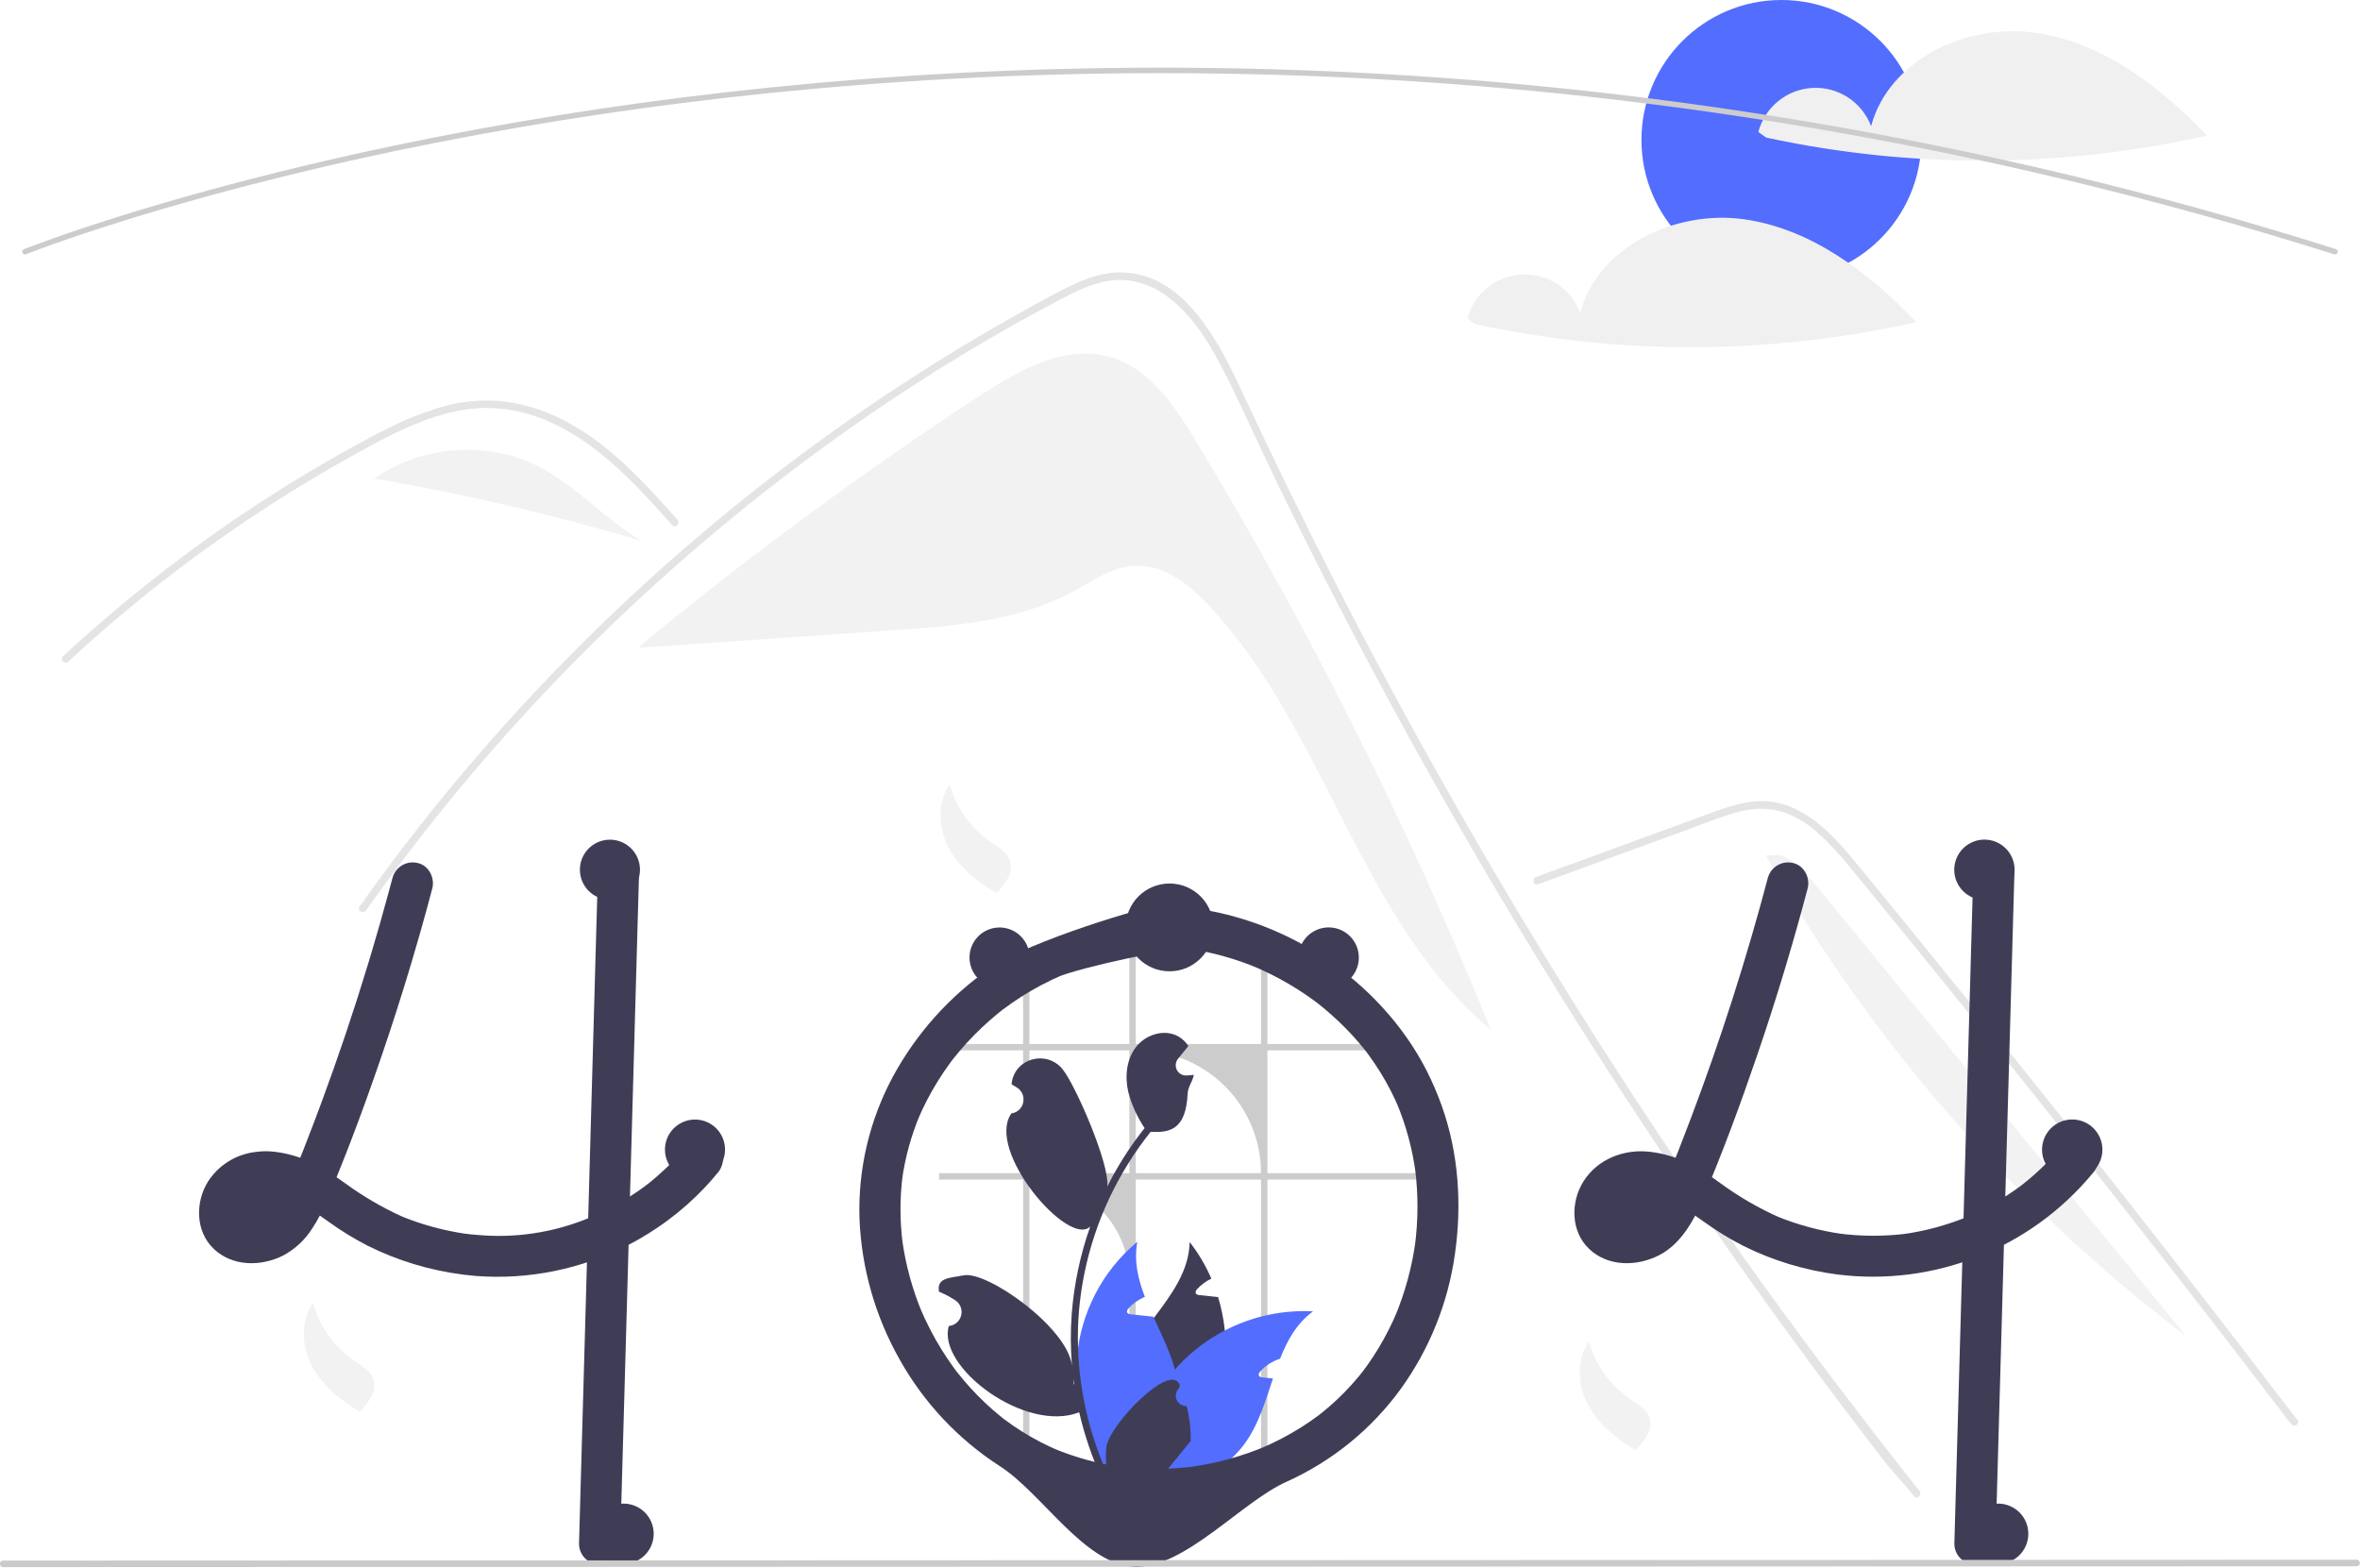
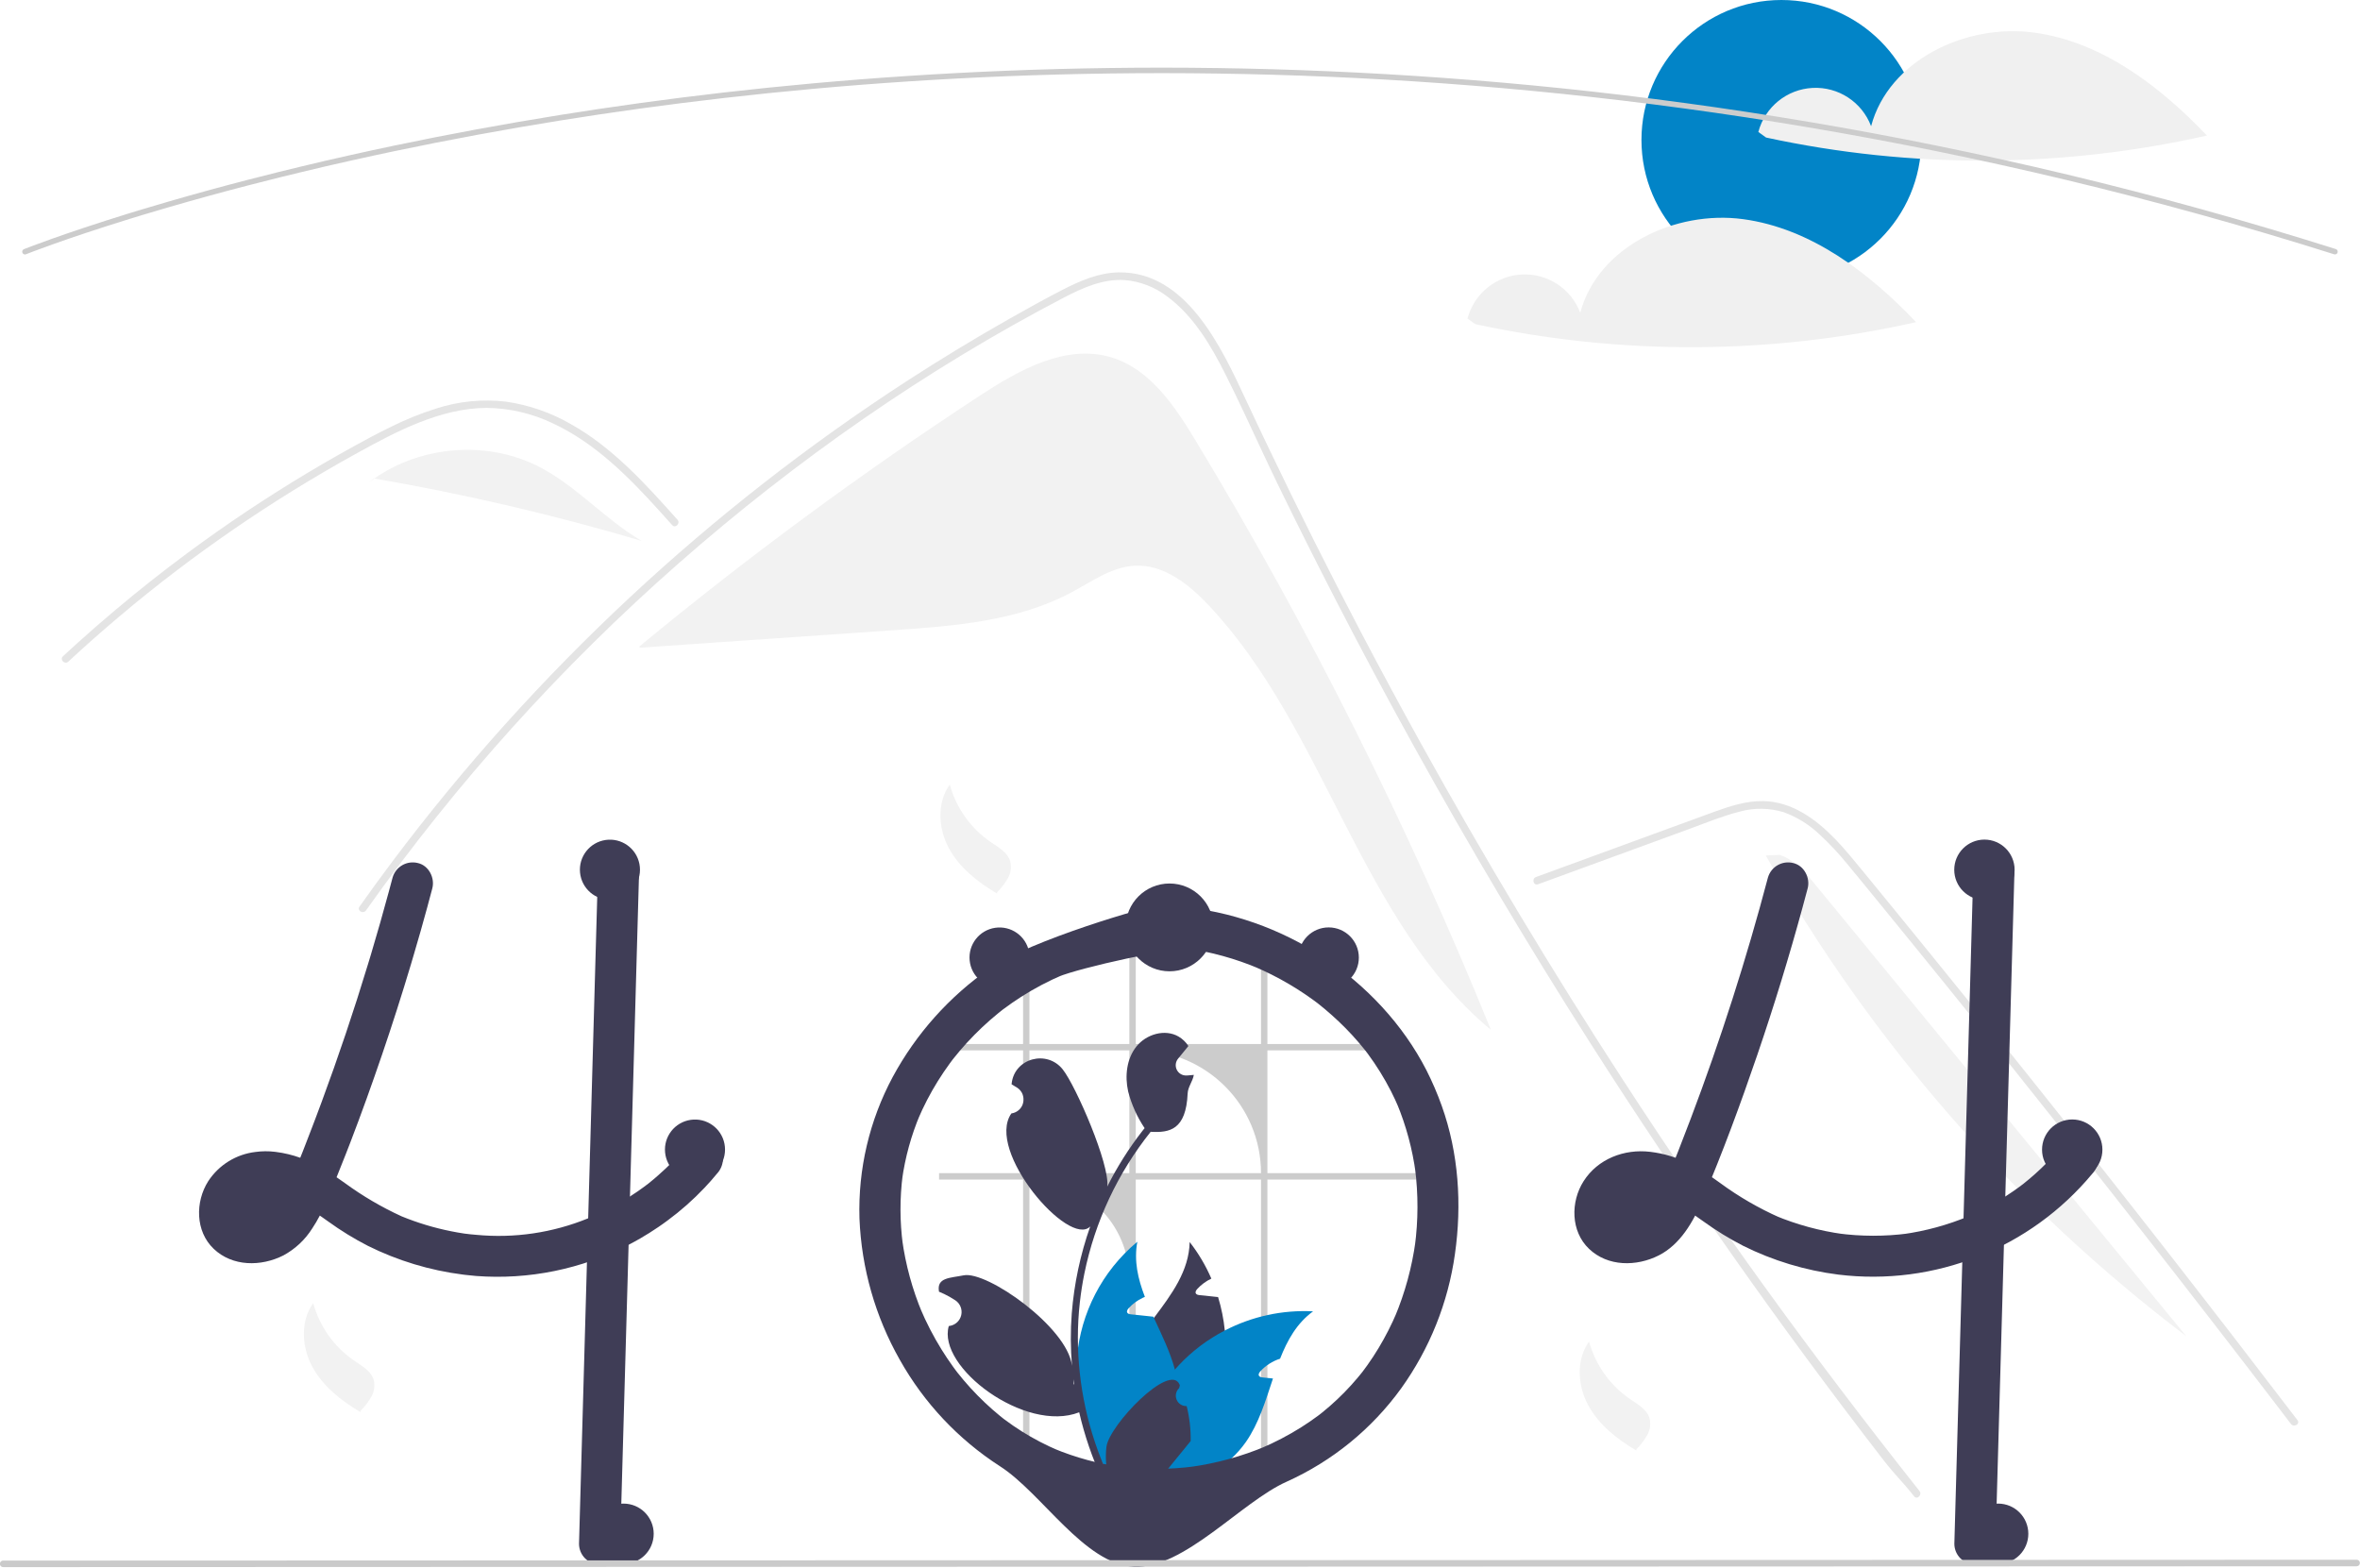
<svg xmlns="http://www.w3.org/2000/svg" data-name="Layer 1" width="860.131" height="571.148" viewBox="0 0 860.131 571.148">
  <path d="M605.67,324.953c-7.669-12.684-16.757-26.228-30.99-30.37-16.482-4.796-33.413,4.732-47.775,14.135a1392.157,1392.157,0,0,0-123.893,91.283l.043.492q46.226-3.188,92.451-6.376c22.265-1.535,45.296-3.283,64.972-13.816,7.467-3.997,14.745-9.336,23.206-9.708,10.512-.462,19.677,6.879,26.88,14.549,42.607,45.371,54.937,114.754,102.738,154.616A1516.995,1516.995,0,0,0,605.67,324.953Z" transform="translate(-169.9343 -164.426)" fill="#f2f2f2" />
  <path d="M867.571,709.781c-4.712-5.95-6.637-7.343-11.285-13.348q-56.764-73.416-106.708-151.792-33.924-53.23-64.483-108.504-14.549-26.278-28.3-52.969-10.67-20.695-20.865-41.638c-1.944-3.988-3.832-7.994-5.711-12.009-4.428-9.442-8.773-18.93-13.439-28.244-5.317-10.616-11.789-21.745-21.553-28.877a29.405,29.405,0,0,0-15.319-5.895c-7.948-.513-15.282,2.769-22.176,6.353-50.439,26.301-97.659,59.276-140.37,96.798A730.778,730.778,0,0,0,303.322,496.247c-1.008,1.439-3.392.064-2.374-1.384q6.009-8.498,12.257-16.813A734.817,734.817,0,0,1,500.805,303.064q18.248-11.826,37.183-22.542c6.362-3.603,12.752-7.16,19.251-10.497,6.371-3.273,13.137-6.215,20.416-6.325,24.77-.385,37.595,27.667,46.405,46.542q4.153,8.911,8.406,17.766,16.075,33.621,33.387,66.628,10.685,20.379,21.837,40.52,34.707,62.718,73.779,122.897c34.506,53.143,68.737,100.089,108.046,149.785C870.596,709.213,868.662,711.175,867.571,709.781Z" transform="translate(-169.9343 -164.426)" fill="#e4e4e4" />
  <path d="M414.916,355.804c-1.439-1.604-2.869-3.209-4.318-4.813-11.422-12.633-23.679-25.118-39.364-32.361a57.11,57.11,0,0,0-23.927-5.546c-8.562.028-16.932,2.273-24.843,5.418-3.74,1.494-7.398,3.19-11.001,4.996-4.116,2.072-8.159,4.281-12.183,6.509q-11.331,6.27-22.368,13.091-21.961,13.572-42.546,29.216-10.671,8.113-20.902,16.758-9.516,8.031-18.646,16.492c-1.302,1.201-3.245-.743-1.944-1.943,1.604-1.494,3.227-2.979,4.85-4.446q6.875-6.215,13.971-12.193,12.939-10.918,26.549-20.993,21.163-15.676,43.783-29.225,11.304-6.765,22.918-12.963c2.338-1.247,4.703-2.466,7.096-3.621a113.116,113.116,0,0,1,16.868-6.866,60.006,60.006,0,0,1,25.476-2.503,66.327,66.327,0,0,1,23.505,8.131c15.401,8.608,27.346,21.919,38.97,34.909C418.033,355.171,416.099,357.124,414.916,355.804Z" transform="translate(-169.9343 -164.426)" fill="#e4e4e4" />
  <path d="M730.477,486.711l36.905-13.498,18.323-6.702c5.968-2.183,11.921-4.667,18.09-6.23a28.539,28.539,0,0,1,16.374.209,37.738,37.738,0,0,1,12.771,7.917,103.64,103.64,0,0,1,10.475,11.186c3.989,4.794,7.92,9.639,11.868,14.467q24.441,29.891,48.563,60.041,24.121,30.15,47.92,60.556,23.857,30.48,47.385,61.216,2.882,3.765,5.76,7.534c1.06,1.388,3.449.02,2.375-1.388Q983.582,650.974,959.549,620.184q-24.092-30.864-48.516-61.466-24.424-30.601-49.179-60.937-6.167-7.558-12.354-15.099c-3.48-4.241-6.92-8.527-10.736-12.474-7.005-7.245-15.758-13.648-26.234-13.822-6.16-.102-12.121,1.852-17.844,3.923-6.17,2.232-12.325,4.506-18.486,6.759l-37.163,13.592-9.291,3.398c-1.649.603-.937,3.262.731,2.652Z" transform="translate(-169.9343 -164.426)" fill="#e4e4e4" />
  <path d="M366.377,334.526c-18.754-9.639-42.771-7.751-60.005,4.291a855.847,855.847,0,0,1,97.371,22.726C390.46,353.759,380.07,341.563,366.377,334.526Z" transform="translate(-169.9343 -164.426)" fill="#f2f2f2" />
  <path d="M306.188,338.784l-3.61,2.935c1.221-1.027,2.491-1.99,3.795-2.901C306.311,338.807,306.249,338.795,306.188,338.784Z" transform="translate(-169.9343 -164.426)" fill="#f2f2f2" />
  <path d="M831.549,486.846c-3.633-4.422-7.56-9.052-12.994-10.848l-5.073.2A575.436,575.436,0,0,0,966.749,651.418Q899.149,569.132,831.549,486.846Z" transform="translate(-169.9343 -164.426)" fill="#f2f2f2" />
  <path d="M516.084,450.367A37.481,37.481,0,0,0,531.015,471.325c2.82,1.92,6.157,3.762,7.122,7.035a8.379,8.379,0,0,1-.874,6.15,24.884,24.884,0,0,1-3.861,5.041l-.137.512c-6.998-4.147-13.656-9.393-17.522-16.551s-4.406-16.539.341-23.145" transform="translate(-169.9343 -164.426)" fill="#f2f2f2" />
  <path d="M749.084,653.367A37.481,37.481,0,0,0,764.015,674.325c2.82,1.92,6.157,3.762,7.122,7.035a8.379,8.379,0,0,1-.874,6.15,24.884,24.884,0,0,1-3.861,5.041l-.137.512c-6.998-4.147-13.656-9.393-17.522-16.551s-4.406-16.539.341-23.145" transform="translate(-169.9343 -164.426)" fill="#f2f2f2" />
  <path d="M284.084,639.367A37.481,37.481,0,0,0,299.015,660.325c2.82,1.92,6.157,3.762,7.122,7.035a8.379,8.379,0,0,1-.874,6.15,24.884,24.884,0,0,1-3.861,5.041l-.137.512c-6.998-4.147-13.656-9.393-17.522-16.551s-4.406-16.539.341-23.145" transform="translate(-169.9343 -164.426)" fill="#f2f2f2" />
-   <circle cx="649.249" cy="51" r="51" fill="#536dfe" />
+   <circle cx="649.249" cy="51" r="51" fill="#0284c7" />
  <path d="M911.219,176.296c-24.717-3.341-52.935,10.019-59.341,34.124a21.597,21.597,0,0,0-41.094,2.109l2.83,2.027a372.275,372.275,0,0,0,160.659-.726C957.079,195.76,935.935,179.637,911.219,176.296Z" transform="translate(-169.9343 -164.426)" fill="#f0f0f0" />
  <path d="M805.219,244.296c-24.717-3.341-52.935,10.019-59.341,34.124a21.597,21.597,0,0,0-41.094,2.109l2.83,2.027a372.275,372.275,0,0,0,160.659-.726C851.079,263.76,829.935,247.637,805.219,244.296Z" transform="translate(-169.9343 -164.426)" fill="#f0f0f0" />
  <path d="M1020.946,257.154a.982.982,0,0,1-.302-.047C756.237,173.489,523.199,184.424,374.264,208.321c-20.269,3.251-40.591,7.006-60.404,11.161-5.058,1.06-10.306,2.195-15.597,3.378-6.319,1.407-12.554,2.856-18.532,4.306q-3.873.917-7.595,1.849c-3.758.928-7.572,1.895-11.66,2.957-4.568,1.178-9.209,2.413-13.797,3.672a.442.442,0,0,1-.051.015l0.0.001c-5.183,1.415-10.338,2.871-15.323,4.325-2.698.779-5.304,1.548-7.799,2.307-.279.077-.526.151-.776.228l-.536.163c-.311.095-.617.188-.924.275l-.02.006 0.0.001-.812.252c-.968.293-1.912.579-2.841.864-24.545,7.566-38.038,12.949-38.171,13.002a1,1,0,1,1-.744-1.856c.134-.053,13.693-5.463,38.328-13.058.932-.286,1.879-.572,2.85-.866l.754-.234c.026-.01.052-.018.078-.025.305-.087.61-.18.919-.273l.537-.163c.268-.081.531-.161.801-.235,2.479-.754,5.093-1.524,7.798-2.307,4.987-1.455,10.147-2.911,15.334-4.328.016-.006.033-.01.049-.015v-.001c4.604-1.263,9.263-2.503,13.845-3.685,4.094-1.063,7.915-2.032,11.68-2.962q3.738-.93,7.609-1.853c5.985-1.451,12.233-2.902,18.563-4.312,5.299-1.184,10.556-2.322,15.622-3.383,19.843-4.162,40.198-7.923,60.497-11.179C523.096,182.415,756.467,171.463,1021.246,255.201a1.0 1,0,0,1-.301,1.953Z" transform="translate(-169.9343 -164.426)" fill="#ccc" />
  <path d="M432.923,584.266a6.729,6.729,0,0,0-1.7-2.67,6.43,6.43,0,0,0-.92-.71c-2.61-1.74-6.51-2.13-8.99,0a5.81,5.81,0,0,0-.69.71q-1.11,1.365-2.28,2.67c-1.28,1.46-2.59,2.87-3.96,4.24-.39.38-.78.77-1.18,1.15-.23.23-.46.45-.69.67-.88.84-1.78,1.65-2.69,2.45-.48.43-.96.85-1.45,1.26-.73.61-1.46,1.22-2.2,1.81-.07.05-.14.1-.21.16-.02.01-.03.03-.05.04-.01,0-.02,0-.03.02a.179.179,0,0,0-.07.05c-.22.15-.37.25-.48.34.04-.02.08-.05.12-.07-.18.14-.37.28-.55.42-1.75,1.29-3.54,2.53-5.37,3.69a99.21,99.21,0,0,1-14.22,7.55c-.33.13-.67.27-1.01.4a85.97,85.97,0,0,1-40.85,6.02q-2.13-.165-4.26-.45c-1.64-.24-3.27-.53-4.89-.86a97.932,97.932,0,0,1-18.02-5.44,118.652,118.652,0,0,1-20.66-12.12c-1-.71-2.01-1.42-3.02-2.11,1.15-2.82,2.28-5.64,3.38-8.48.55-1.37,1.08-2.74,1.6-4.12,4.09-10.63,7.93-21.36,11.61-32.13q5.58-16.365,10.53-32.92.51-1.68.99-3.36,2.595-8.745,4.98-17.53c.15-.57.31-1.13.45-1.7q.69-2.52,1.35-5.04c1-3.79-1.26-8.32-5.24-9.23a7.634,7.634,0,0,0-9.22,5.24c-.43,1.62-.86,3.23-1.3,4.85q-3.165,11.745-6.66,23.41-.51,1.68-1.02,3.36-7.71,25.41-16.93,50.31-1.11,3.015-2.25,6.01c-.37.98-.74,1.96-1.12,2.94-.73,1.93-1.48,3.86-2.23,5.79-.43,1.13-.87,2.26-1.31,3.38-.29.71-.57,1.42-.85,2.12a41.809,41.809,0,0,0-8.81-2.12l-.48-.06a27.397,27.397,0,0,0-7.01.06,23.914,23.914,0,0,0-17.24,10.66c-4.77,7.51-4.71,18.25,1.98,24.63,6.89,6.57,17.32,6.52,25.43,2.41a28.351,28.351,0,0,0,10.52-9.86,50.569,50.569,0,0,0,2.74-4.65c.21.14.42.28.63.43.8.56,1.6,1.13,2.39,1.69a111.738,111.738,0,0,0,14.51,8.91,108.359,108.359,0,0,0,34.62,10.47c.27.03.53.07.8.1,1.33.17,2.67.3,4.01.41a103.782,103.782,0,0,0,55.58-11.36q2.175-1.125,4.31-2.36,3.315-1.92,6.48-4.08c1.15-.78,2.27-1.57,3.38-2.4a101.042,101.042,0,0,0,13.51-11.95q2.355-2.475,4.51-5.11a8.061,8.061,0,0,0,2.2-5.3A7.564,7.564,0,0,0,432.923,584.266Zm-165.59,23.82c.21-.15.42-.31.62-.47C267.893,607.766,267.603,607.936,267.333,608.086Zm3.21-3.23c-.23.26-.44.52-.67.78a23.366,23.366,0,0,1-2.25,2.2c-.11.1-.23.2-.35.29a.01.01,0,0,0-.01.01,3.804,3.804,0,0,0-.42.22q-.645.39-1.32.72a17.005,17.005,0,0,1-2.71.75,16.799,16.799,0,0,1-2.13.02h-.02a14.823,14.823,0,0,1-1.45-.4c-.24-.12-.47-.26-.7-.4-.09-.08-.17-.16-.22-.21a2.44,2.44,0,0,1-.27-.29.01.01,0,0,0-.01-.01c-.11-.2-.23-.4-.34-.6a.031.031,0,0,1-.01-.02c-.08-.25-.15-.51-.21-.77a12.511,12.511,0,0,1,.01-1.37,13.467,13.467,0,0,1,.54-1.88,11.068,11.068,0,0,1,.69-1.26c.02-.04.12-.2.23-.38.01-.01.01-.01.01-.02.15-.17.3-.35.46-.51.27-.3.56-.56.85-.83a18.022,18.022,0,0,1,1.75-1.01,19.481,19.481,0,0,1,2.93-.79,24.989,24.989,0,0,1,4.41.04,30.301,30.301,0,0,1,4.1,1.01,36.945,36.945,0,0,1-2.77,4.54C270.623,604.746,270.583,604.806,270.543,604.856Zm-11.12-3.29a2.18,2.18,0,0,1-.31.39A1.409,1.409,0,0,1,259.423,601.566Z" transform="translate(-169.9343 -164.426)" fill="#3f3d56" />
  <path d="M402.863,482.136q-.135,4.71-.27,9.42-.285,10.455-.59,20.92-.315,11.775-.66,23.54-.165,6.075-.34,12.15-.465,16.365-.92,32.72c-.03,1.13-.07,2.25-.1,3.38q-.225,8.115-.45,16.23-.255,8.805-.5,17.61-.18,6.6-.37,13.21-1.35,47.895-2.7,95.79a7.648,7.648,0,0,1-7.5,7.5,7.561,7.561,0,0,1-7.5-7.5q.75-26.94,1.52-53.88.675-24.36,1.37-48.72.225-8.025.45-16.06.345-12.09.68-24.18c.03-1.13.07-2.25.1-3.38.02-.99.05-1.97.08-2.96q.66-23.475,1.32-46.96.27-9.24.52-18.49.3-10.545.6-21.08c.09-3.09.17-6.17.26-9.26a7.648,7.648,0,0,1,7.5-7.5A7.561,7.561,0,0,1,402.863,482.136Z" transform="translate(-169.9343 -164.426)" fill="#3f3d56" />
  <path d="M814.291,484.217a893.238,893.238,0,0,1-28.161,87.941c-3.007,7.946-6.083,15.877-9.371,23.712l.756-1.792a54.583,54.583,0,0,1-5.59,10.612q-.229.321-.467.636,1.166-1.49.443-.589c-.254.301-.505.602-.768.895a23.664,23.664,0,0,1-2.249,2.203q-.301.258-.612.504l.938-.729c-.109.257-.873.597-1.111.743a18.254,18.254,0,0,1-2.405,1.219l1.792-.756a19.086,19.086,0,0,1-4.231,1.161l1.994-.268a17.021,17.021,0,0,1-4.298.046l1.994.268a14.002,14.002,0,0,1-3.405-.917l1.792.756a12.012,12.012,0,0,1-1.679-.896c-.271-.177-1.105-.809-.015.025,1.133.866.146.074-.088-.156-.194-.192-.37-.4-.56-.595-.882-.905.996,1.557.397.499a18.182,18.182,0,0,1-.878-1.637l.756,1.792a11.925,11.925,0,0,1-.728-2.651l.268,1.994a13.651,13.651,0,0,1-.003-3.405l-.268,1.994a15.964,15.964,0,0,1,.995-3.68l-.756,1.792a16.729,16.729,0,0,1,1.178-2.298,6.729,6.729,0,0,1,.729-1.071c.049.016-1.269,1.513-.569.757.183-.198.354-.406.539-.602.296-.314.614-.601.926-.898,1.045-.994-1.462.966-.257.179a19.049,19.049,0,0,1,2.749-1.499l-1.792.756a20.311,20.311,0,0,1,4.995-1.34l-1.994.268a25.628,25.628,0,0,1,6.461.076l-1.994-.268a33.211,33.211,0,0,1,7.892,2.22l-1.792-.756c5.39,2.314,10.163,5.749,14.928,9.118a111.95,111.95,0,0,0,14.506,8.906,108.388,108.388,0,0,0,34.622,10.474,103.933,103.933,0,0,0,92.586-36.752,8.078,8.078,0,0,0,2.197-5.303,7.632,7.632,0,0,0-2.197-5.303c-2.752-2.526-7.949-3.239-10.607,0a95.636,95.636,0,0,1-8.107,8.727q-2.017,1.914-4.142,3.71-1.214,1.026-2.461,2.011c-.393.311-1.619,1.138.263-.197-.431.306-.845.64-1.271.955a99.269,99.269,0,0,1-20.332,11.565l1.792-.756a96.836,96.836,0,0,1-24.171,6.622l1.994-.268a97.643,97.643,0,0,1-25.754-.038l1.994.268a99.8,99.8,0,0,1-24.857-6.77l1.792.756a116.025,116.025,0,0,1-21.736-12.591,86.877,86.877,0,0,0-11.113-6.994,42.824,42.824,0,0,0-14.438-4.389c-9.439-1.111-19.057,2.566-24.246,10.72-4.776,7.505-4.714,18.244,1.974,24.625,6.888,6.572,17.318,6.517,25.436,2.406,7.817-3.959,12.513-12.185,15.815-19.942,7.431-17.455,14.01-35.314,20.14-53.263q9.097-26.637,16.499-53.813.917-3.366,1.807-6.739c1.001-3.789-1.261-8.32-5.238-9.226a7.633,7.633,0,0,0-9.226,5.238Z" transform="translate(-169.9343 -164.426)" fill="#3f3d56" />
  <path d="M889.124,482.136l-2.7,95.793-2.685,95.294-1.518,53.884a7.565,7.565,0,0,0,7.5,7.5,7.649,7.649,0,0,0,7.5-7.5l2.7-95.793,2.685-95.294,1.518-53.884a7.565,7.565,0,0,0-7.5-7.5,7.649,7.649,0,0,0-7.5,7.5Z" transform="translate(-169.9343 -164.426)" fill="#3f3d56" />
  <path d="M629.526,700.361h2.329V594.319h54.329v-2.323H631.855V547.252H673.81q-.923-1.173-1.899-2.317H631.855V515.382c-.77-.328-1.547-.645-2.329-.944V544.935h-45.652V507.07c-.782.036-1.553.09-2.329.155v37.71h-36.42V516.684c-.782.346-1.553.711-2.317,1.093V544.935h-30.616v2.317h30.616v44.744h-30.616v2.323h30.616V700.361h2.317V594.319a36.413,36.413,0,0,1,36.42,36.42v69.622h2.329V594.319h45.652Zm-84.401-108.365V547.252h36.42v44.744Zm38.749,0V547.252h.914a44.741,44.741,0,0,1,44.738,44.744Z" transform="translate(-169.9343 -164.426)" opacity="0.2" />
  <path d="M615.303,668.566a63.059,63.059,0,0,1-20.05,33.7c-.74.64-1.48,1.26-2.25,1.87q-2.805.255-5.57.52c-1.53.14-3.04.29-4.54.43l-.27.03-.19-1.64-.76-6.64a37.623,37.623,0,0,1-3.3-32.44c2.64-7.12,7.42-13.41,12.12-19.65,6.49-8.62,12.8-17.14,13.03-27.65a60.544,60.544,0,0,1,7.9,13.33,16.432,16.432,0,0,0-5.12,3.77c-.41.45-.82,1.08-.54,1.62.24.46.84.57,1.36.63,1.25.13,2.51.26,3.76.39,1,.11,2,.21,3,.32a63.99,63.99,0,0,1,2.45,12.18A61.189,61.189,0,0,1,615.303,668.566Z" transform="translate(-169.9343 -164.426)" fill="#3f3d56" />
-   <path d="M648.503,642.356c-5.9,4.29-9.35,10.46-12.03,17.26a16.628,16.628,0,0,0-7.17,4.58c-.41.45-.82,1.08-.54,1.62.24.46.84.57,1.36.63,1.25.13,2.51.26,3.76.39-2.68,8.04-5.14,16.36-9.88,23.15a36.989,36.989,0,0,1-12.03,10.91,38.492,38.492,0,0,1-4.02,1.99q-7.62.585-14.95,1.25-2.805.255-5.57.52c-1.53.14-3.04.29-4.54.43q-.015-.825,0-1.65a63.304,63.304,0,0,1,15.25-39.86c.45-.52.91-1.03,1.38-1.54a61.792,61.792,0,0,1,16.81-12.7A62.654,62.654,0,0,1,648.503,642.356Z" transform="translate(-169.9343 -164.426)" fill="#536dfe" />
-   <path d="M589.163,699.526l-1.15,3.4-.58,1.73c-1.53.14-3.04.29-4.54.43l-.27.03c-1.66.17-3.31.34-4.96.51-.43-.5-.86-1.01-1.28-1.53a62.03,62.03,0,0,1,8.07-87.11c-1.32,6.91.22,13.53,2.75,20.1-.27.11-.53.22-.78.34a16.432,16.432,0,0,0-5.12,3.77c-.41.45-.82,1.08-.54,1.62.24.46.84.57,1.36.63,1.25.13,2.51.26,3.76.39,1,.11,2,.21,3,.32q.705.075,1.41.15c.07.15.13.29.2.44,2.85,6.18,5.92,12.39,7.65,18.83a43.666,43.666,0,0,1,1.02,4.91A37.604,37.604,0,0,1,589.163,699.526Z" transform="translate(-169.9343 -164.426)" fill="#536dfe" />
+   <path d="M648.503,642.356c-5.9,4.29-9.35,10.46-12.03,17.26a16.628,16.628,0,0,0-7.17,4.58c-.41.45-.82,1.08-.54,1.62.24.46.84.57,1.36.63,1.25.13,2.51.26,3.76.39-2.68,8.04-5.14,16.36-9.88,23.15a36.989,36.989,0,0,1-12.03,10.91,38.492,38.492,0,0,1-4.02,1.99q-7.62.585-14.95,1.25-2.805.255-5.57.52c-1.53.14-3.04.29-4.54.43q-.015-.825,0-1.65a63.304,63.304,0,0,1,15.25-39.86c.45-.52.91-1.03,1.38-1.54a61.792,61.792,0,0,1,16.81-12.7A62.654,62.654,0,0,1,648.503,642.356Z" transform="translate(-169.9343 -164.426)" fill="#0284c7" />
+   <path d="M589.163,699.526l-1.15,3.4-.58,1.73c-1.53.14-3.04.29-4.54.43l-.27.03c-1.66.17-3.31.34-4.96.51-.43-.5-.86-1.01-1.28-1.53a62.03,62.03,0,0,1,8.07-87.11c-1.32,6.91.22,13.53,2.75,20.1-.27.11-.53.22-.78.34a16.432,16.432,0,0,0-5.12,3.77c-.41.45-.82,1.08-.54,1.62.24.46.84.57,1.36.63,1.25.13,2.51.26,3.76.39,1,.11,2,.21,3,.32q.705.075,1.41.15c.07.15.13.29.2.44,2.85,6.18,5.92,12.39,7.65,18.83a43.666,43.666,0,0,1,1.02,4.91A37.604,37.604,0,0,1,589.163,699.526Z" transform="translate(-169.9343 -164.426)" fill="#0284c7" />
  <path d="M689.821,554.487c-8.609-16.792-21.946-30.921-37.632-41.304a114.237,114.237,0,0,0-52.563-18.38q-3.69-.335-7.399-.393c-2.921-.044-46.866,12.632-61.587,22.982a114.295,114.295,0,0,0-35.333,39.527,102.5,102.5,0,0,0-12.126,51.633,113.564,113.564,0,0,0,14.703,51.476,110.475,110.475,0,0,0,36.444,38.746C549.667,708.561,565.074,734.51,583.183,735.426c18.246.923,39.054-23.555,55.695-30.987a104.425,104.425,0,0,0,41.726-34.005,110.25,110.25,0,0,0,19.599-48.948c2.574-18.083,1.374-36.733-4.801-54.016a111.86,111.86,0,0,0-5.58-12.983c-1.78-3.505-6.996-4.796-10.261-2.691a7.68,7.68,0,0,0-2.691,10.261q1.568,3.088,2.915,6.278l-.756-1.792a101.151,101.151,0,0,1,6.876,25.538l-.268-1.994a109.229,109.229,0,0,1-.066,28.683l.268-1.994a109.734,109.734,0,0,1-7.555,27.674l.756-1.792a104.212,104.212,0,0,1-6.672,13.098q-1.923,3.186-4.081,6.222c-.632.888-1.283,1.761-1.939,2.631-.856,1.136,1.167-1.483.282-.369-.151.19-.3.38-.452.569q-.681.852-1.382,1.688a93.613,93.613,0,0,1-10.176,10.384q-1.366,1.192-2.778,2.331c-.469.378-.932.773-1.421,1.125.019-.013,1.58-1.199.656-.511-.29.216-.579.436-.87.652q-2.91,2.156-5.974,4.092a103.485,103.485,0,0,1-14.756,7.713l1.792-.756a109.215,109.215,0,0,1-27.597,7.552l1.994-.268a108.154,108.154,0,0,1-28.589.051l1.994.268a99.835,99.835,0,0,1-25.095-6.784l1.792.756a93.643,93.643,0,0,1-13.416-6.991q-3.174-2-6.184-4.247c-.286-.214-.57-.43-.855-.645-.915-.691.658.51.67.518a19.169,19.169,0,0,1-1.535-1.225q-1.454-1.184-2.861-2.422a101.989,101.989,0,0,1-10.493-10.709q-1.213-1.434-2.374-2.911c-.335-.426-.947-1.29.404.529-.178-.239-.362-.474-.542-.712q-.647-.858-1.276-1.728-2.203-3.048-4.188-6.246a109.29,109.29,0,0,1-7.805-15.108l.756,1.792a106.588,106.588,0,0,1-7.34-26.837l.268,1.994a97.866,97.866,0,0,1-.048-25.636l-.268,1.994A94.673,94.673,0,0,1,505.276,570.55l-.756,1.792a101.557,101.557,0,0,1,7.195-13.856q2.066-3.323,4.378-6.485.525-.718,1.062-1.428c.324-.428,1.215-1.493-.305.388.149-.184.293-.374.439-.56q1.269-1.608,2.6-3.165A107.402,107.402,0,0,1,530.772,536.215q1.474-1.292,2.995-2.529.691-.562,1.391-1.113c.187-.147.376-.291.562-.439-1.997,1.59-.555.433-.102.093q3.134-2.348,6.435-4.461a103.644,103.644,0,0,1,15.387-8.108l-1.792.756c7.76-3.258,42.141-10.949,48.394-10.11l-1.994-.268A106.225,106.225,0,0,1,628.768,517.419l-1.792-.756a110.313,110.313,0,0,1,12.6,6.329q3.043,1.784,5.967,3.763,1.384.937,2.738,1.915.677.489,1.346.989c.248.185.494.373.741.558,1.039.779-1.431-1.128-.342-.267a110.843,110.843,0,0,1,10.368,9.253q2.401,2.445,4.637,5.045,1.147,1.334,2.246,2.708c.364.455,1.605,2.101.084.085.372.493.747.982,1.114,1.479a97.977,97.977,0,0,1,8.392,13.538c1.793,3.498,6.987,4.802,10.261,2.691A7.677,7.677,0,0,0,689.821,554.487Z" transform="translate(-169.9343 -164.426)" fill="#3f3d56" />
  <path d="M602.431,676.882a3.78,3.78,0,0,1-2.739-6.551c.095-.379.164-.651.259-1.03q-.051-.124-.103-.247c-3.48-8.298-25.685,14.833-26.645,22.632a30.029,30.029,0,0,0,.527,10.328A120.392,120.392,0,0,1,562.778,652.01a116.202,116.202,0,0,1,.721-12.963q.597-5.293,1.657-10.511a121.787,121.787,0,0,1,24.151-51.616c6.874.384,12.898-.663,13.48-13.985.103-2.37,1.861-4.422,2.248-6.756-.656.086-1.323.14-1.979.183-.204.011-.42.021-.624.032l-.077.003a3.745,3.745,0,0,1-3.076-6.101q.425-.523.851-1.046c.43-.538.871-1.065,1.302-1.603a1.865,1.865,0,0,0,.14-.161c.495-.613.99-1.216,1.485-1.829a10.829,10.829,0,0,0-3.55-3.432c-4.959-2.905-11.801-.893-15.384,3.593-3.593,4.486-4.271,10.779-3.023,16.384a43.398,43.398,0,0,0,6.003,13.383c-.269.344-.549.678-.818,1.022a122.574,122.574,0,0,0-12.794,20.268c1.016-7.939-11.412-36.608-16.218-42.681-5.773-7.294-17.611-4.111-18.628,5.136q-.015.134-.029.268,1.071.604,2.096,1.282a5.127,5.127,0,0,1-2.067,9.33l-.105.016c-9.556,13.644,21.077,49.155,28.745,41.181a125.11,125.11,0,0,0-6.734,31.693,118.664,118.664,0,0,0,.086,19.16l-.032-.226C558.902,648.154,529.674,627.514,521.139,629.233c-4.917.99-9.76.765-9.013,5.725q.018.119.036.237a34.442,34.442,0,0,1,3.862,1.861q1.071.604,2.096,1.282a5.127,5.127,0,0,1-2.067,9.33l-.105.016c-.075.011-.14.022-.215.032-4.35,14.966,27.907,39.12,47.518,31.435h.011a125.075,125.075,0,0,0,8.402,24.528H601.679c.108-.334.204-.678.301-1.011a34.102,34.102,0,0,1-8.305-.495c2.227-2.733,4.454-5.487,6.681-8.219a1.861,1.861,0,0,0,.14-.161c1.13-1.398,2.27-2.786,3.399-4.185l.001-.002a49.952,49.952,0,0,0-1.464-12.725Zm-34.371-67.613.016-.021-.016.043Zm-6.648,59.932-.258-.581c.011-.42.011-.839,0-1.269,0-.118-.021-.237-.021-.355.097.742.183,1.485.29,2.227Z" transform="translate(-169.9343 -164.426)" fill="#3f3d56" />
  <circle cx="95.249" cy="439" r="11" fill="#3f3d56" />
  <circle cx="227.249" cy="559" r="11" fill="#3f3d56" />
  <circle cx="728.249" cy="559" r="11" fill="#3f3d56" />
  <circle cx="755.249" cy="419" r="11" fill="#3f3d56" />
  <circle cx="723.249" cy="317" r="11" fill="#3f3d56" />
  <path d="M434.183,583.426a10.949,10.949,0,1,1-.21-2.16A10.992,10.992,0,0,1,434.183,583.426Z" transform="translate(-169.9343 -164.426)" fill="#3f3d56" />
  <circle cx="484.249" cy="349" r="11" fill="#3f3d56" />
  <path d="M545.183,513.426a10.949,10.949,0,1,1-.21-2.16A10.992,10.992,0,0,1,545.183,513.426Z" transform="translate(-169.9343 -164.426)" fill="#3f3d56" />
  <path d="M403.183,481.426a10.949,10.949,0,1,1-.21-2.16A10.992,10.992,0,0,1,403.183,481.426Z" transform="translate(-169.9343 -164.426)" fill="#3f3d56" />
  <circle cx="599.249" cy="443" r="11" fill="#3f3d56" />
  <circle cx="426.249" cy="338" r="16" fill="#3f3d56" />
  <path d="M1028.875,735.267l-857.75.307a1.191,1.191,0,1,1,0-2.381l857.75-.307a1.191,1.191,0,0,1,0,2.381Z" transform="translate(-169.9343 -164.426)" fill="#cacaca" />
</svg>
